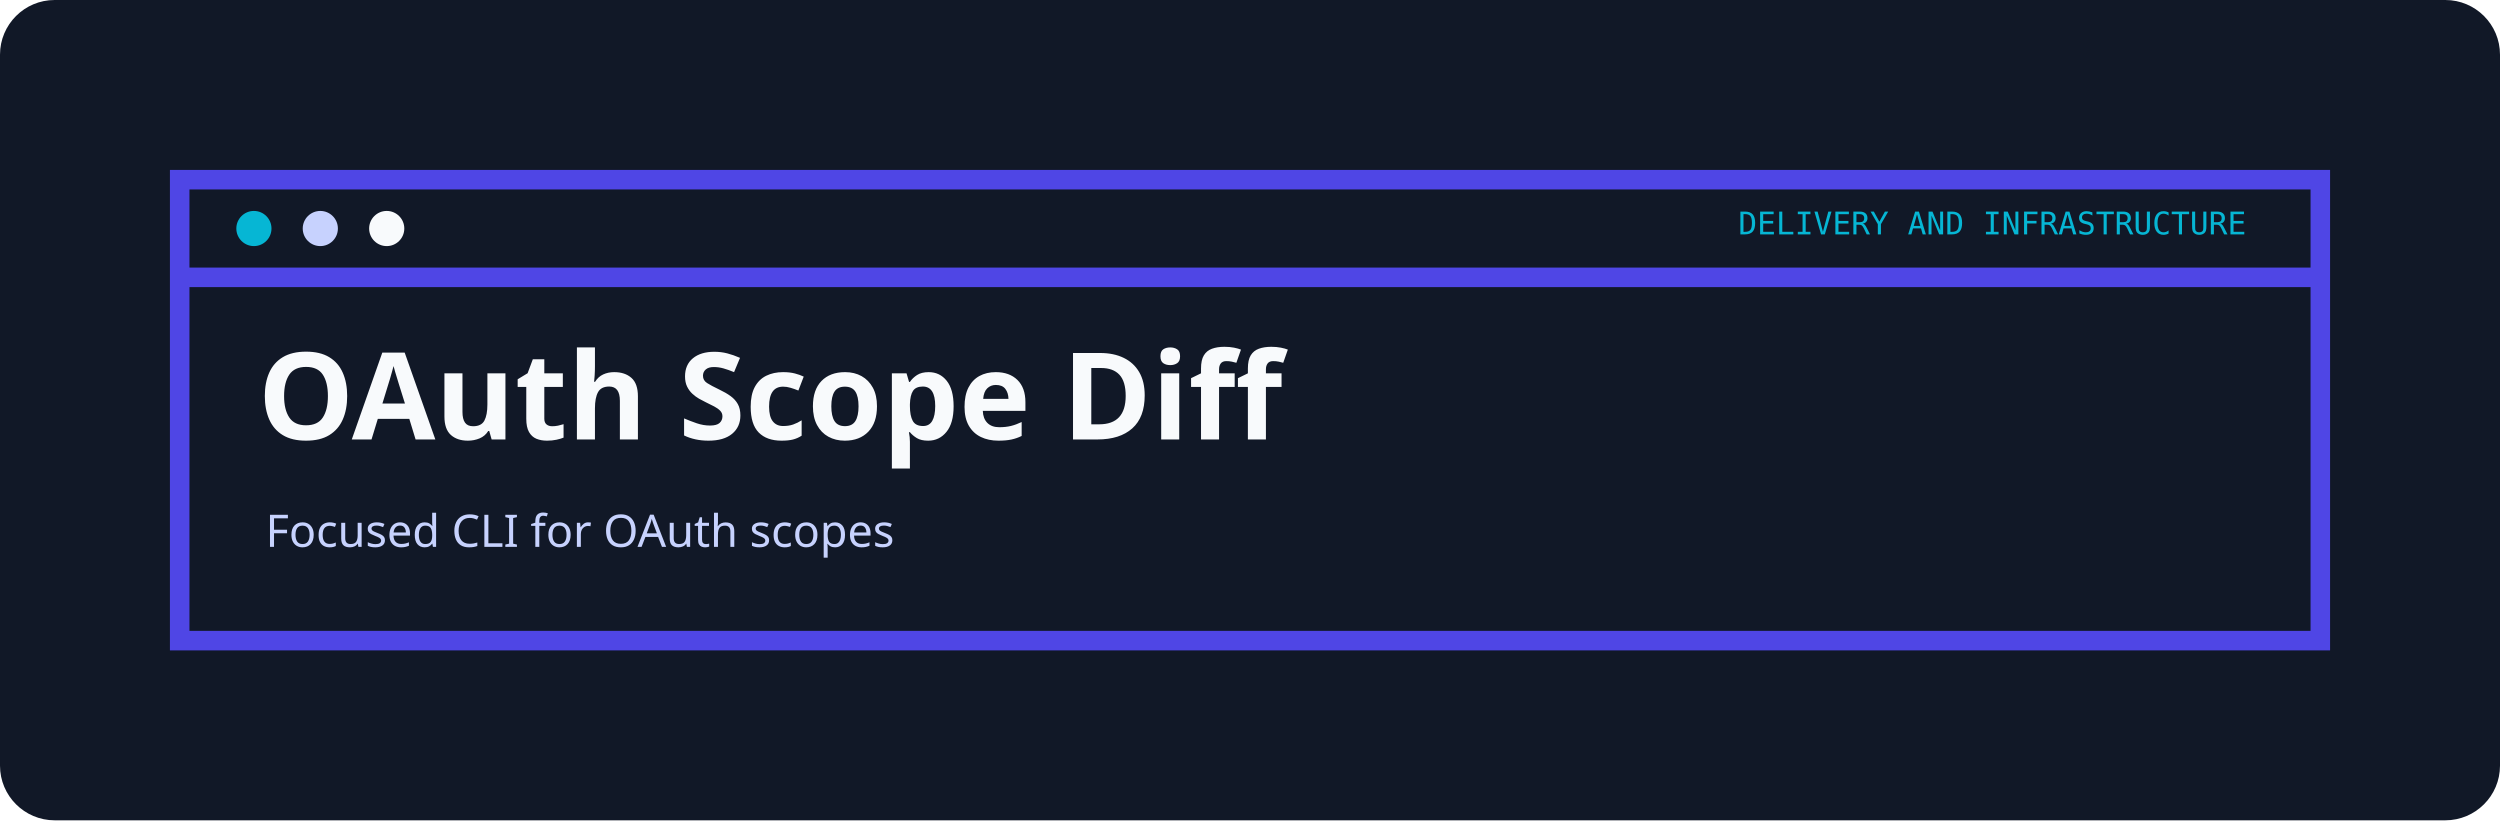
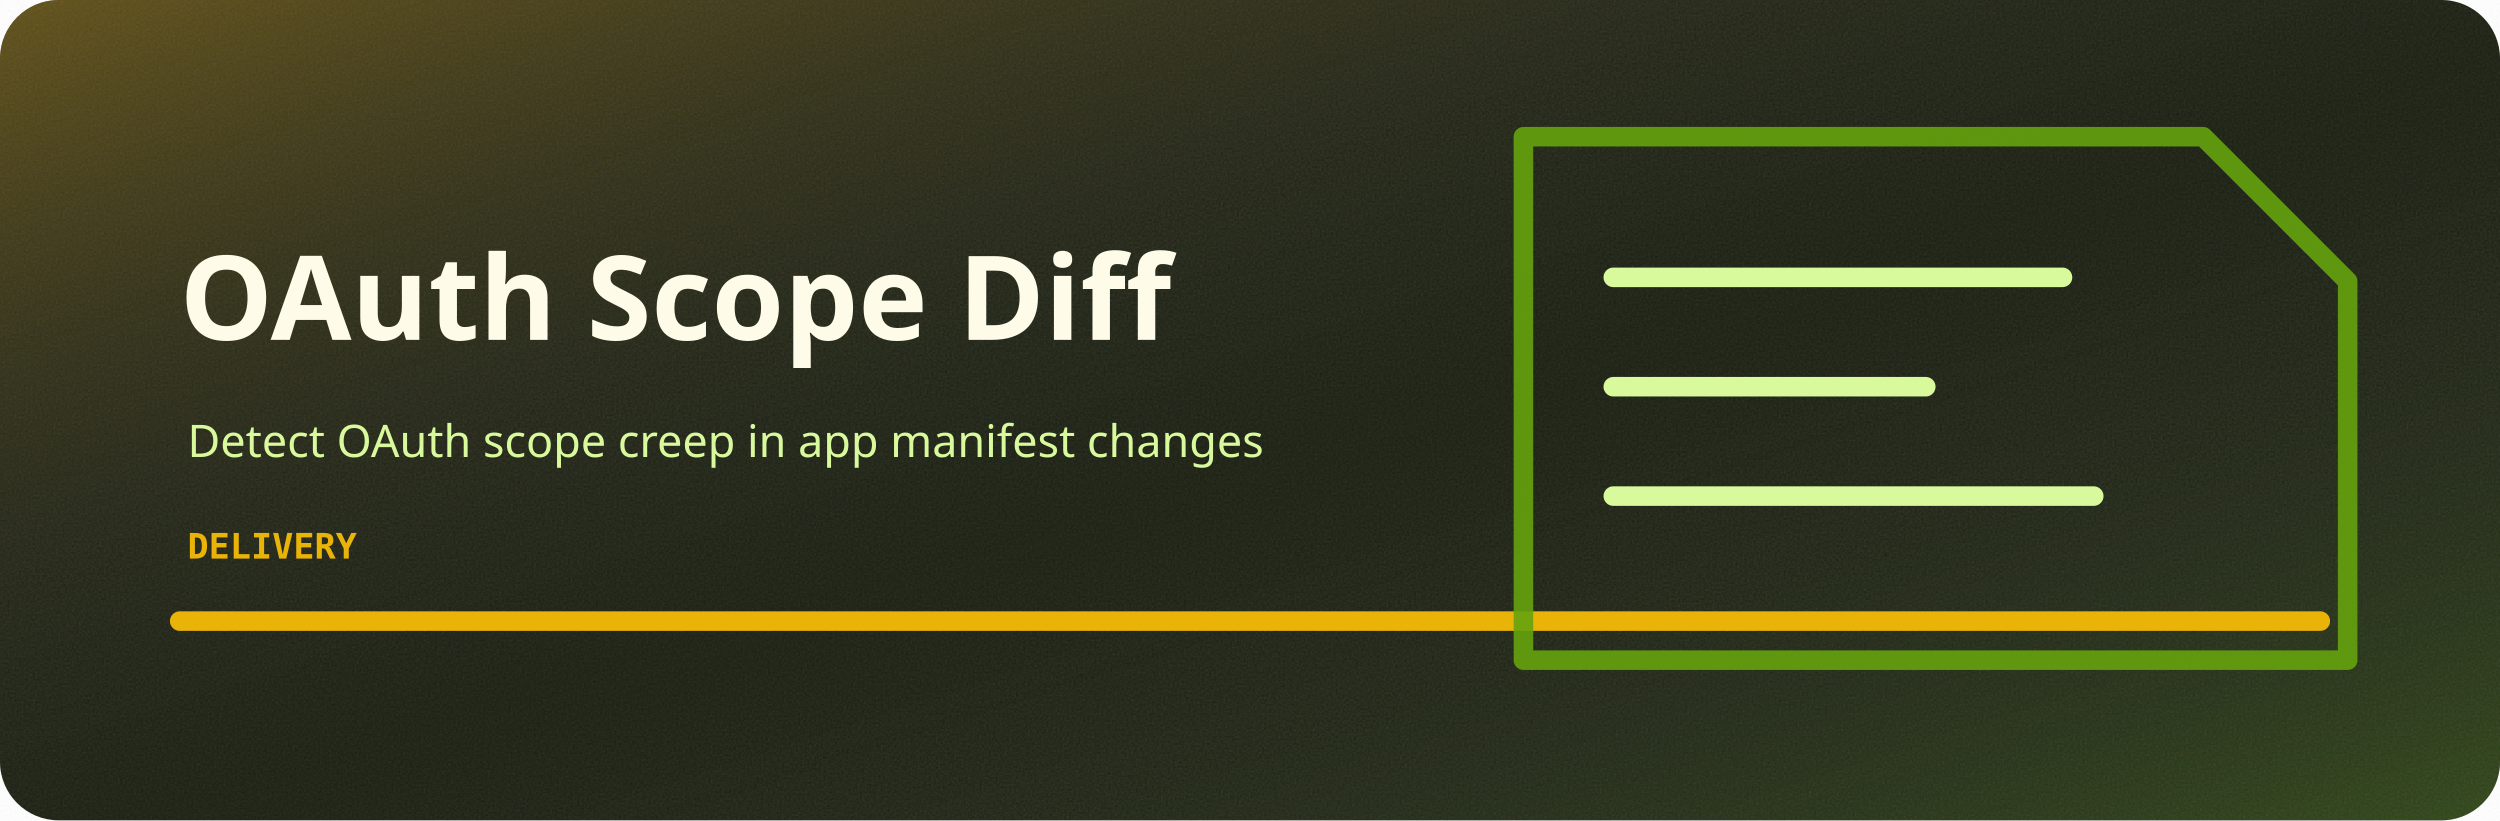
<svg xmlns="http://www.w3.org/2000/svg" width="1280" height="420" viewBox="0 0 1280 420" fill="none" role="img" aria-label="OAuth Scope Diff cover">
-   <rect width="1280" height="420" rx="28" fill="#111827" />
-   <path d="M92 92h1096v236H92z" fill="none" stroke="#4f46e5" stroke-width="10" />
-   <path d="M92 142h1096" stroke="#4f46e5" stroke-width="10" />
-   <circle cx="130" cy="117" r="9" fill="#06b6d4" />
-   <circle cx="164" cy="117" r="9" fill="#c7d2fe" />
-   <circle cx="198" cy="117" r="9" fill="#f8fafc" />
-   <text x="132" y="225" fill="#f8fafc" font-family="Sora, ui-sans-serif, system-ui" font-size="62" font-weight="800">OAuth Scope Diff</text>
-   <text x="136" y="280" fill="#c7d2fe" font-family="Sora, ui-sans-serif, system-ui" font-size="23">Focused CLI for OAuth scopes</text>
-   <text x="890" y="120" fill="#06b6d4" font-family="ui-monospace, SFMono-Regular, Menlo, monospace" font-size="16">DELIVERY AND INFRASTRUCTURE</text>
+   <defs>
+     <linearGradient id="g" x1="0" x2="1" y1="0" y2="1">
+       <stop offset="0" stop-color="#eab308" stop-opacity=".34" />
+       <stop offset=".54" stop-color="#1b2012" stop-opacity="0" />
+       <stop offset="1" stop-color="#65a30d" stop-opacity=".30" />
+     </linearGradient>
+     <filter id="grain" x="-20%" y="-20%" width="140%" height="140%">
+       <feTurbulence type="fractalNoise" baseFrequency=".85" numOctaves="2" seed="3" result="noise" />
+       <feColorMatrix type="saturate" values="0" />
+       <feComponentTransfer>
+         <feFuncA type="table" tableValues="0 .10" />
+       </feComponentTransfer>
+       <feBlend mode="soft-light" in2="SourceGraphic" />
+     </filter>
+   </defs>
+   <rect width="1280" height="420" rx="30" fill="#1b2012" />
+   <rect width="1280" height="420" rx="30" fill="url(#g)" filter="url(#grain)" />
+   <path d="M92 318h1096" stroke="#eab308" stroke-width="10" stroke-linecap="round" />
+   <path d="M780 70h348l74 74v194H780z" fill="none" stroke="#65a30d" stroke-width="10" stroke-linejoin="round" opacity=".9" />
+   <path d="M826 142h230M826 198h160M826 254h246" stroke="#d9f99d" stroke-width="10" stroke-linecap="round" />
+   <text x="92" y="174" fill="#fefce8" font-family="Aptos, Segoe UI, ui-sans-serif, system-ui" font-size="60" font-weight="850">OAuth Scope Diff</text>
+   <text x="96" y="234" fill="#d9f99d" font-family="Aptos, Segoe UI, ui-sans-serif, system-ui" font-size="23">Detect OAuth scope creep in app manifest changes</text>
+   <text x="96" y="286" fill="#eab308" font-family="ui-monospace, SFMono-Regular, Menlo, monospace" font-size="18" font-weight="800">DELIVERY</text>
</svg>
